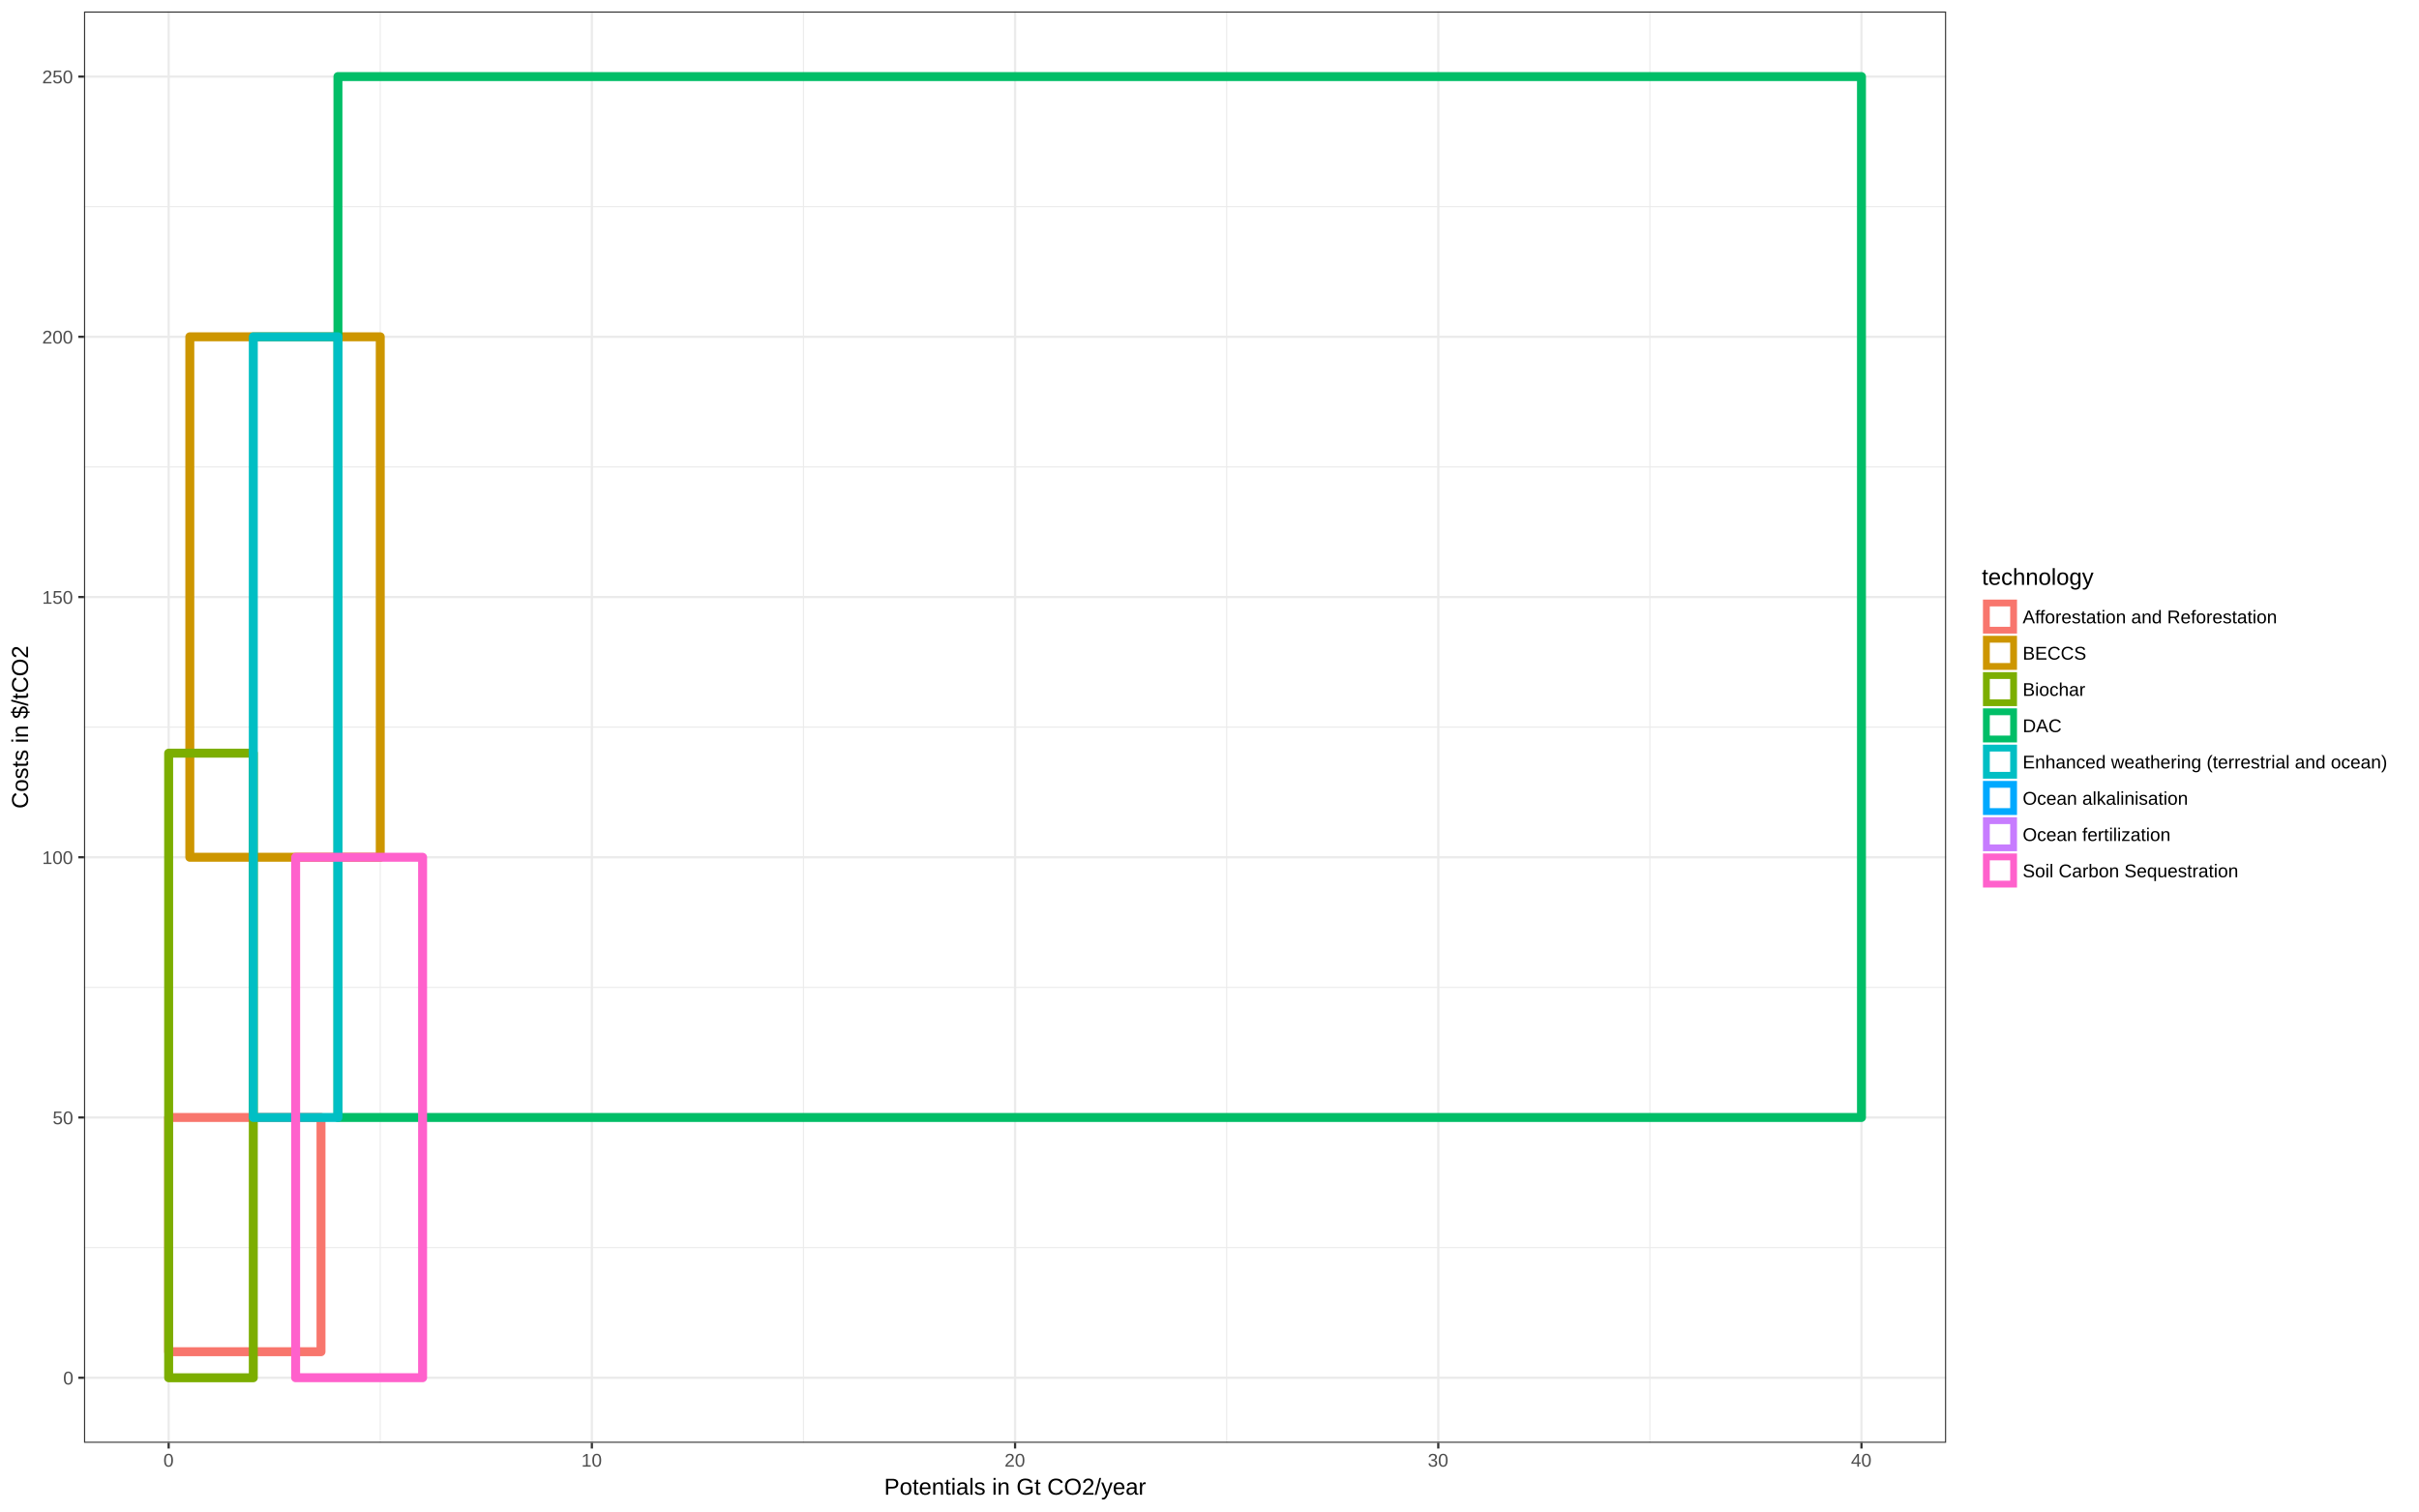
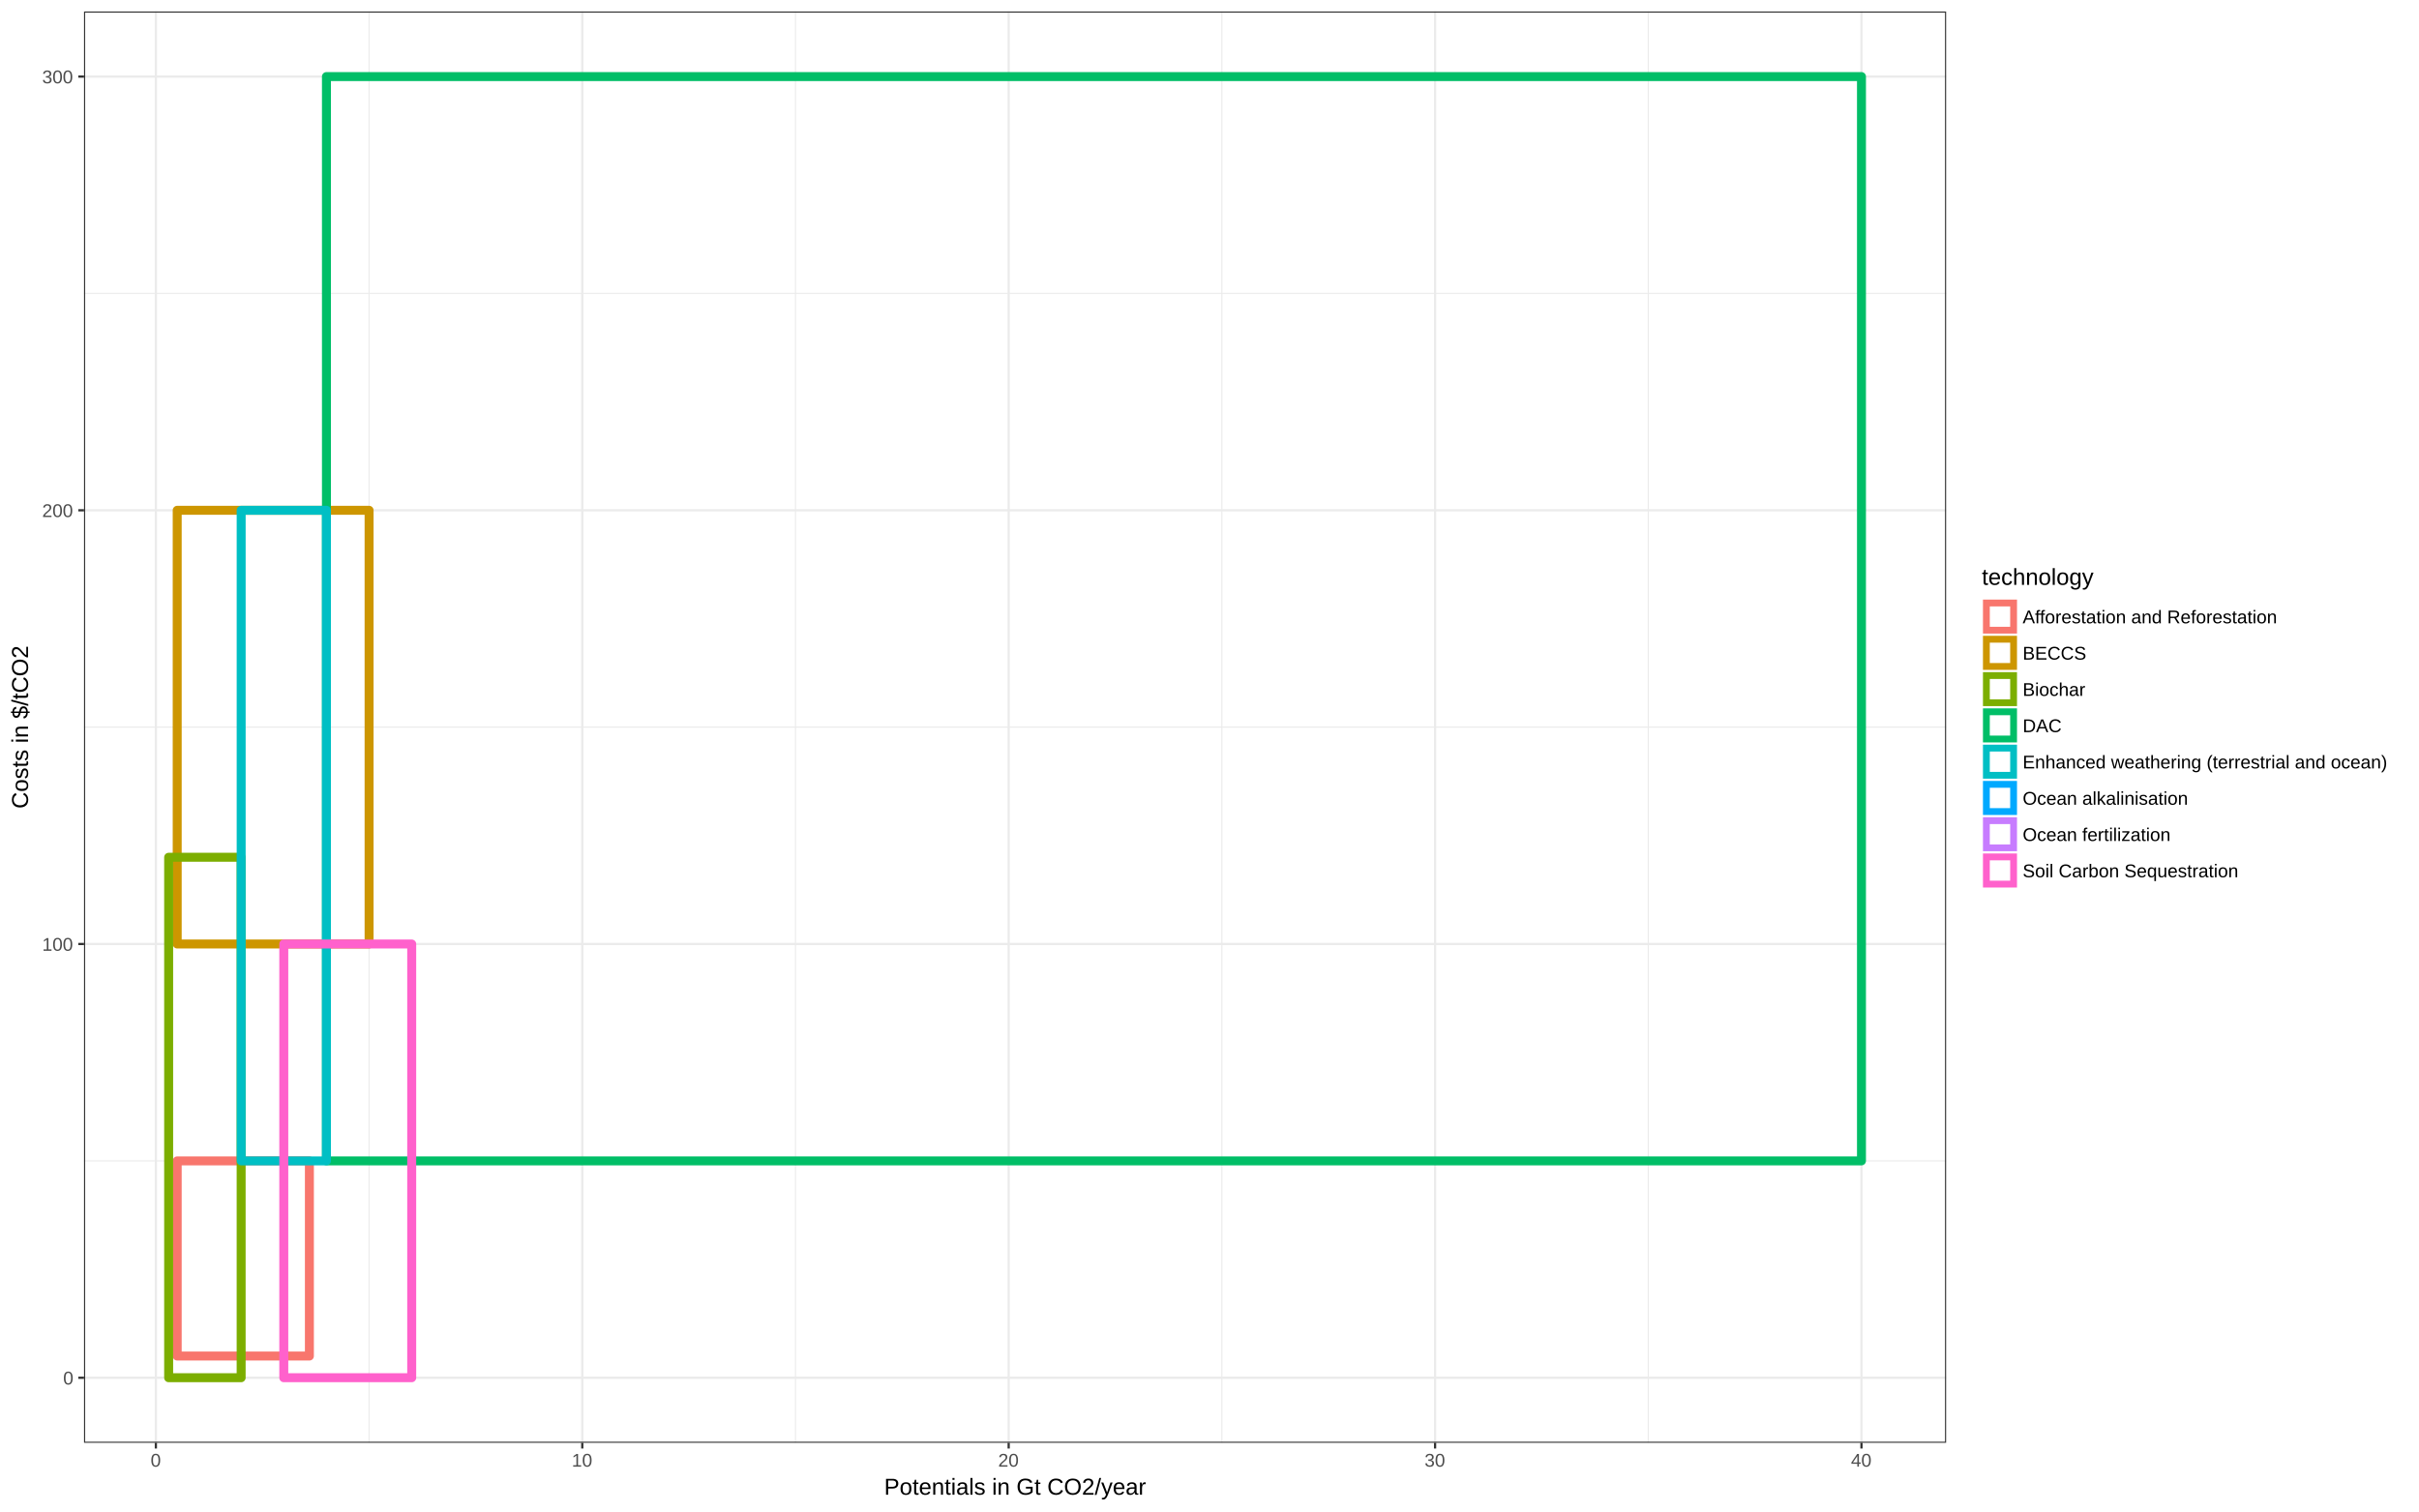
<svg xmlns="http://www.w3.org/2000/svg" viewBox="0 0 1152.00 720.00">
  <defs>
    <style type="text/css">
    line, polyline, path, rect, circle {
      fill: none;
      stroke: #000000;
      stroke-linecap: round;
      stroke-linejoin: round;
      stroke-miterlimit: 10.00;
    }
  </style>
  </defs>
  <rect width="100%" height="100%" style="stroke: none; fill: #FFFFFF;" />
  <rect x="0.00" y="0.00" width="1152.00" height="720.00" style="stroke-width: 1.07; stroke: #FFFFFF; fill: #FFFFFF;" />
  <defs>
    <clipPath id="cpNDAuMDE1OXw5MjYuNzk4fDY4Ny4yNjZ8NS40Nzk0NQ==">
      <rect x="40.02" y="5.48" width="886.78" height="681.79" />
    </clipPath>
  </defs>
  <rect x="40.02" y="5.48" width="886.78" height="681.79" style="stroke-width: 1.07; stroke: none; fill: #FFFFFF;" clip-path="url(#cpNDAuMDE1OXw5MjYuNzk4fDY4Ny4yNjZ8NS40Nzk0NQ==)" />
-   <polyline points="40.02,594.29 926.80,594.29 " style="stroke-width: 0.53; stroke: #EBEBEB; stroke-linecap: butt;" clip-path="url(#cpNDAuMDE1OXw5MjYuNzk4fDY4Ny4yNjZ8NS40Nzk0NQ==)" />
-   <polyline points="40.02,470.33 926.80,470.33 " style="stroke-width: 0.53; stroke: #EBEBEB; stroke-linecap: butt;" clip-path="url(#cpNDAuMDE1OXw5MjYuNzk4fDY4Ny4yNjZ8NS40Nzk0NQ==)" />
+   <polyline points="40.02,552.97 926.80,552.97 " style="stroke-width: 0.53; stroke: #EBEBEB; stroke-linecap: butt;" clip-path="url(#cpNDAuMDE1OXw5MjYuNzk4fDY4Ny4yNjZ8NS40Nzk0NQ==)" />
  <polyline points="40.02,346.37 926.80,346.37 " style="stroke-width: 0.53; stroke: #EBEBEB; stroke-linecap: butt;" clip-path="url(#cpNDAuMDE1OXw5MjYuNzk4fDY4Ny4yNjZ8NS40Nzk0NQ==)" />
-   <polyline points="40.02,222.41 926.80,222.41 " style="stroke-width: 0.53; stroke: #EBEBEB; stroke-linecap: butt;" clip-path="url(#cpNDAuMDE1OXw5MjYuNzk4fDY4Ny4yNjZ8NS40Nzk0NQ==)" />
-   <polyline points="40.02,98.45 926.80,98.45 " style="stroke-width: 0.53; stroke: #EBEBEB; stroke-linecap: butt;" clip-path="url(#cpNDAuMDE1OXw5MjYuNzk4fDY4Ny4yNjZ8NS40Nzk0NQ==)" />
-   <polyline points="181.09,687.27 181.09,5.48 " style="stroke-width: 0.53; stroke: #EBEBEB; stroke-linecap: butt;" clip-path="url(#cpNDAuMDE1OXw5MjYuNzk4fDY4Ny4yNjZ8NS40Nzk0NQ==)" />
-   <polyline points="382.64,687.27 382.64,5.48 " style="stroke-width: 0.53; stroke: #EBEBEB; stroke-linecap: butt;" clip-path="url(#cpNDAuMDE1OXw5MjYuNzk4fDY4Ny4yNjZ8NS40Nzk0NQ==)" />
-   <polyline points="584.18,687.27 584.18,5.48 " style="stroke-width: 0.53; stroke: #EBEBEB; stroke-linecap: butt;" clip-path="url(#cpNDAuMDE1OXw5MjYuNzk4fDY4Ny4yNjZ8NS40Nzk0NQ==)" />
-   <polyline points="785.72,687.27 785.72,5.48 " style="stroke-width: 0.53; stroke: #EBEBEB; stroke-linecap: butt;" clip-path="url(#cpNDAuMDE1OXw5MjYuNzk4fDY4Ny4yNjZ8NS40Nzk0NQ==)" />
+   <polyline points="40.02,139.77 926.80,139.77 " style="stroke-width: 0.53; stroke: #EBEBEB; stroke-linecap: butt;" clip-path="url(#cpNDAuMDE1OXw5MjYuNzk4fDY4Ny4yNjZ8NS40Nzk0NQ==)" />
+   <polyline points="175.76,687.27 175.76,5.48 " style="stroke-width: 0.53; stroke: #EBEBEB; stroke-linecap: butt;" clip-path="url(#cpNDAuMDE1OXw5MjYuNzk4fDY4Ny4yNjZ8NS40Nzk0NQ==)" />
+   <polyline points="378.83,687.27 378.83,5.48 " style="stroke-width: 0.53; stroke: #EBEBEB; stroke-linecap: butt;" clip-path="url(#cpNDAuMDE1OXw5MjYuNzk4fDY4Ny4yNjZ8NS40Nzk0NQ==)" />
+   <polyline points="581.89,687.27 581.89,5.48 " style="stroke-width: 0.53; stroke: #EBEBEB; stroke-linecap: butt;" clip-path="url(#cpNDAuMDE1OXw5MjYuNzk4fDY4Ny4yNjZ8NS40Nzk0NQ==)" />
+   <polyline points="784.96,687.27 784.96,5.48 " style="stroke-width: 0.53; stroke: #EBEBEB; stroke-linecap: butt;" clip-path="url(#cpNDAuMDE1OXw5MjYuNzk4fDY4Ny4yNjZ8NS40Nzk0NQ==)" />
  <polyline points="40.02,656.28 926.80,656.28 " style="stroke-width: 1.07; stroke: #EBEBEB; stroke-linecap: butt;" clip-path="url(#cpNDAuMDE1OXw5MjYuNzk4fDY4Ny4yNjZ8NS40Nzk0NQ==)" />
-   <polyline points="40.02,532.31 926.80,532.31 " style="stroke-width: 1.07; stroke: #EBEBEB; stroke-linecap: butt;" clip-path="url(#cpNDAuMDE1OXw5MjYuNzk4fDY4Ny4yNjZ8NS40Nzk0NQ==)" />
-   <polyline points="40.02,408.35 926.80,408.35 " style="stroke-width: 1.07; stroke: #EBEBEB; stroke-linecap: butt;" clip-path="url(#cpNDAuMDE1OXw5MjYuNzk4fDY4Ny4yNjZ8NS40Nzk0NQ==)" />
-   <polyline points="40.02,284.39 926.80,284.39 " style="stroke-width: 1.07; stroke: #EBEBEB; stroke-linecap: butt;" clip-path="url(#cpNDAuMDE1OXw5MjYuNzk4fDY4Ny4yNjZ8NS40Nzk0NQ==)" />
-   <polyline points="40.02,160.43 926.80,160.43 " style="stroke-width: 1.07; stroke: #EBEBEB; stroke-linecap: butt;" clip-path="url(#cpNDAuMDE1OXw5MjYuNzk4fDY4Ny4yNjZ8NS40Nzk0NQ==)" />
+   <polyline points="40.02,449.67 926.80,449.67 " style="stroke-width: 1.07; stroke: #EBEBEB; stroke-linecap: butt;" clip-path="url(#cpNDAuMDE1OXw5MjYuNzk4fDY4Ny4yNjZ8NS40Nzk0NQ==)" />
+   <polyline points="40.02,243.07 926.80,243.07 " style="stroke-width: 1.07; stroke: #EBEBEB; stroke-linecap: butt;" clip-path="url(#cpNDAuMDE1OXw5MjYuNzk4fDY4Ny4yNjZ8NS40Nzk0NQ==)" />
  <polyline points="40.02,36.47 926.80,36.47 " style="stroke-width: 1.07; stroke: #EBEBEB; stroke-linecap: butt;" clip-path="url(#cpNDAuMDE1OXw5MjYuNzk4fDY4Ny4yNjZ8NS40Nzk0NQ==)" />
-   <polyline points="80.32,687.27 80.32,5.48 " style="stroke-width: 1.07; stroke: #EBEBEB; stroke-linecap: butt;" clip-path="url(#cpNDAuMDE1OXw5MjYuNzk4fDY4Ny4yNjZ8NS40Nzk0NQ==)" />
-   <polyline points="281.87,687.27 281.87,5.48 " style="stroke-width: 1.07; stroke: #EBEBEB; stroke-linecap: butt;" clip-path="url(#cpNDAuMDE1OXw5MjYuNzk4fDY4Ny4yNjZ8NS40Nzk0NQ==)" />
-   <polyline points="483.41,687.27 483.41,5.48 " style="stroke-width: 1.07; stroke: #EBEBEB; stroke-linecap: butt;" clip-path="url(#cpNDAuMDE1OXw5MjYuNzk4fDY4Ny4yNjZ8NS40Nzk0NQ==)" />
-   <polyline points="684.95,687.27 684.95,5.48 " style="stroke-width: 1.07; stroke: #EBEBEB; stroke-linecap: butt;" clip-path="url(#cpNDAuMDE1OXw5MjYuNzk4fDY4Ny4yNjZ8NS40Nzk0NQ==)" />
+   <polyline points="74.23,687.27 74.23,5.48 " style="stroke-width: 1.07; stroke: #EBEBEB; stroke-linecap: butt;" clip-path="url(#cpNDAuMDE1OXw5MjYuNzk4fDY4Ny4yNjZ8NS40Nzk0NQ==)" />
+   <polyline points="277.30,687.27 277.30,5.48 " style="stroke-width: 1.07; stroke: #EBEBEB; stroke-linecap: butt;" clip-path="url(#cpNDAuMDE1OXw5MjYuNzk4fDY4Ny4yNjZ8NS40Nzk0NQ==)" />
+   <polyline points="480.36,687.27 480.36,5.48 " style="stroke-width: 1.07; stroke: #EBEBEB; stroke-linecap: butt;" clip-path="url(#cpNDAuMDE1OXw5MjYuNzk4fDY4Ny4yNjZ8NS40Nzk0NQ==)" />
+   <polyline points="683.43,687.27 683.43,5.48 " style="stroke-width: 1.07; stroke: #EBEBEB; stroke-linecap: butt;" clip-path="url(#cpNDAuMDE1OXw5MjYuNzk4fDY4Ny4yNjZ8NS40Nzk0NQ==)" />
  <polyline points="886.49,687.27 886.49,5.48 " style="stroke-width: 1.07; stroke: #EBEBEB; stroke-linecap: butt;" clip-path="url(#cpNDAuMDE1OXw5MjYuNzk4fDY4Ny4yNjZ8NS40Nzk0NQ==)" />
-   <rect x="80.32" y="532.31" width="72.55" height="111.57" style="stroke-width: 4.27; stroke: #F8766D; stroke-linecap: butt;" clip-path="url(#cpNDAuMDE1OXw5MjYuNzk4fDY4Ny4yNjZ8NS40Nzk0NQ==)" />
-   <rect x="90.40" y="160.43" width="90.69" height="247.92" style="stroke-width: 4.27; stroke: #CD9600; stroke-linecap: butt;" clip-path="url(#cpNDAuMDE1OXw5MjYuNzk4fDY4Ny4yNjZ8NS40Nzk0NQ==)" />
-   <rect x="80.32" y="358.77" width="40.31" height="297.51" style="stroke-width: 4.27; stroke: #7CAE00; stroke-linecap: butt;" clip-path="url(#cpNDAuMDE1OXw5MjYuNzk4fDY4Ny4yNjZ8NS40Nzk0NQ==)" />
-   <rect x="160.94" y="36.47" width="725.55" height="495.84" style="stroke-width: 4.27; stroke: #00BE67; stroke-linecap: butt;" clip-path="url(#cpNDAuMDE1OXw5MjYuNzk4fDY4Ny4yNjZ8NS40Nzk0NQ==)" />
-   <rect x="120.63" y="160.43" width="40.31" height="371.88" style="stroke-width: 4.27; stroke: #00BFC4; stroke-linecap: butt;" clip-path="url(#cpNDAuMDE1OXw5MjYuNzk4fDY4Ny4yNjZ8NS40Nzk0NQ==)" />
-   <rect x="140.79" y="408.35" width="60.46" height="247.92" style="stroke-width: 4.27; stroke: #FF61CC; stroke-linecap: butt;" clip-path="url(#cpNDAuMDE1OXw5MjYuNzk4fDY4Ny4yNjZ8NS40Nzk0NQ==)" />
+   <rect x="84.39" y="552.97" width="62.95" height="92.97" style="stroke-width: 4.27; stroke: #F8766D; stroke-linecap: butt;" clip-path="url(#cpNDAuMDE1OXw5MjYuNzk4fDY4Ny4yNjZ8NS40Nzk0NQ==)" />
+   <rect x="84.39" y="243.07" width="91.38" height="206.60" style="stroke-width: 4.27; stroke: #CD9600; stroke-linecap: butt;" clip-path="url(#cpNDAuMDE1OXw5MjYuNzk4fDY4Ny4yNjZ8NS40Nzk0NQ==)" />
+   <rect x="80.32" y="408.35" width="34.52" height="247.92" style="stroke-width: 4.27; stroke: #7CAE00; stroke-linecap: butt;" clip-path="url(#cpNDAuMDE1OXw5MjYuNzk4fDY4Ny4yNjZ8NS40Nzk0NQ==)" />
+   <rect x="155.46" y="36.47" width="731.03" height="516.50" style="stroke-width: 4.27; stroke: #00BE67; stroke-linecap: butt;" clip-path="url(#cpNDAuMDE1OXw5MjYuNzk4fDY4Ny4yNjZ8NS40Nzk0NQ==)" />
+   <rect x="114.85" y="243.07" width="40.61" height="309.90" style="stroke-width: 4.27; stroke: #00BFC4; stroke-linecap: butt;" clip-path="url(#cpNDAuMDE1OXw5MjYuNzk4fDY4Ny4yNjZ8NS40Nzk0NQ==)" />
+   <rect x="135.15" y="449.67" width="60.92" height="206.60" style="stroke-width: 4.27; stroke: #FF61CC; stroke-linecap: butt;" clip-path="url(#cpNDAuMDE1OXw5MjYuNzk4fDY4Ny4yNjZ8NS40Nzk0NQ==)" />
  <rect x="40.02" y="5.48" width="886.78" height="681.79" style="stroke-width: 1.07; stroke: #333333;" clip-path="url(#cpNDAuMDE1OXw5MjYuNzk4fDY4Ny4yNjZ8NS40Nzk0NQ==)" />
  <defs>
    <clipPath id="cpMHwxMTUyfDcyMHww">
      <rect x="0.00" y="0.00" width="1152.00" height="720.00" />
    </clipPath>
  </defs>
  <g clip-path="url(#cpMHwxMTUyfDcyMHww)">
    <text x="30.08" y="659.49" style="font-size: 8.80px; fill: #4D4D4D; font-family: Arial;" textLength="5.01px" lengthAdjust="spacingAndGlyphs">0</text>
  </g>
  <g clip-path="url(#cpMHwxMTUyfDcyMHww)">
-     <text x="25.07" y="535.53" style="font-size: 8.80px; fill: #4D4D4D; font-family: Arial;" textLength="10.01px" lengthAdjust="spacingAndGlyphs">50</text>
+     <text x="20.07" y="452.89" style="font-size: 8.80px; fill: #4D4D4D; font-family: Arial;" textLength="15.02px" lengthAdjust="spacingAndGlyphs">100</text>
  </g>
  <g clip-path="url(#cpMHwxMTUyfDcyMHww)">
-     <text x="20.07" y="411.57" style="font-size: 8.80px; fill: #4D4D4D; font-family: Arial;" textLength="15.02px" lengthAdjust="spacingAndGlyphs">100</text>
+     <text x="20.07" y="246.29" style="font-size: 8.80px; fill: #4D4D4D; font-family: Arial;" textLength="15.02px" lengthAdjust="spacingAndGlyphs">200</text>
  </g>
  <g clip-path="url(#cpMHwxMTUyfDcyMHww)">
-     <text x="20.07" y="287.61" style="font-size: 8.80px; fill: #4D4D4D; font-family: Arial;" textLength="15.02px" lengthAdjust="spacingAndGlyphs">150</text>
+     <text x="20.07" y="39.69" style="font-size: 8.80px; fill: #4D4D4D; font-family: Arial;" textLength="15.02px" lengthAdjust="spacingAndGlyphs">300</text>
+   </g>
+   <polyline points="37.28,656.28 40.02,656.28 " style="stroke-width: 1.07; stroke: #333333; stroke-linecap: butt;" clip-path="url(#cpMHwxMTUyfDcyMHww)" />
+   <polyline points="37.28,449.67 40.02,449.67 " style="stroke-width: 1.07; stroke: #333333; stroke-linecap: butt;" clip-path="url(#cpMHwxMTUyfDcyMHww)" />
+   <polyline points="37.28,243.07 40.02,243.07 " style="stroke-width: 1.07; stroke: #333333; stroke-linecap: butt;" clip-path="url(#cpMHwxMTUyfDcyMHww)" />
+   <polyline points="37.28,36.47 40.02,36.47 " style="stroke-width: 1.07; stroke: #333333; stroke-linecap: butt;" clip-path="url(#cpMHwxMTUyfDcyMHww)" />
+   <polyline points="74.23,690.01 74.23,687.27 " style="stroke-width: 1.07; stroke: #333333; stroke-linecap: butt;" clip-path="url(#cpMHwxMTUyfDcyMHww)" />
+   <polyline points="277.30,690.01 277.30,687.27 " style="stroke-width: 1.07; stroke: #333333; stroke-linecap: butt;" clip-path="url(#cpMHwxMTUyfDcyMHww)" />
+   <polyline points="480.36,690.01 480.36,687.27 " style="stroke-width: 1.07; stroke: #333333; stroke-linecap: butt;" clip-path="url(#cpMHwxMTUyfDcyMHww)" />
+   <polyline points="683.43,690.01 683.43,687.27 " style="stroke-width: 1.07; stroke: #333333; stroke-linecap: butt;" clip-path="url(#cpMHwxMTUyfDcyMHww)" />
+   <polyline points="886.49,690.01 886.49,687.27 " style="stroke-width: 1.07; stroke: #333333; stroke-linecap: butt;" clip-path="url(#cpMHwxMTUyfDcyMHww)" />
+   <g clip-path="url(#cpMHwxMTUyfDcyMHww)">
+     <text x="71.73" y="698.63" style="font-size: 8.80px; fill: #4D4D4D; font-family: Arial;" textLength="5.01px" lengthAdjust="spacingAndGlyphs">0</text>
  </g>
  <g clip-path="url(#cpMHwxMTUyfDcyMHww)">
-     <text x="20.07" y="163.65" style="font-size: 8.80px; fill: #4D4D4D; font-family: Arial;" textLength="15.02px" lengthAdjust="spacingAndGlyphs">200</text>
+     <text x="272.29" y="698.63" style="font-size: 8.80px; fill: #4D4D4D; font-family: Arial;" textLength="10.01px" lengthAdjust="spacingAndGlyphs">10</text>
  </g>
  <g clip-path="url(#cpMHwxMTUyfDcyMHww)">
-     <text x="20.07" y="39.69" style="font-size: 8.80px; fill: #4D4D4D; font-family: Arial;" textLength="15.02px" lengthAdjust="spacingAndGlyphs">250</text>
-   </g>
-   <polyline points="37.28,656.28 40.02,656.28 " style="stroke-width: 1.07; stroke: #333333; stroke-linecap: butt;" clip-path="url(#cpMHwxMTUyfDcyMHww)" />
-   <polyline points="37.28,532.31 40.02,532.31 " style="stroke-width: 1.07; stroke: #333333; stroke-linecap: butt;" clip-path="url(#cpMHwxMTUyfDcyMHww)" />
-   <polyline points="37.28,408.35 40.02,408.35 " style="stroke-width: 1.07; stroke: #333333; stroke-linecap: butt;" clip-path="url(#cpMHwxMTUyfDcyMHww)" />
-   <polyline points="37.28,284.39 40.02,284.39 " style="stroke-width: 1.07; stroke: #333333; stroke-linecap: butt;" clip-path="url(#cpMHwxMTUyfDcyMHww)" />
-   <polyline points="37.28,160.43 40.02,160.43 " style="stroke-width: 1.07; stroke: #333333; stroke-linecap: butt;" clip-path="url(#cpMHwxMTUyfDcyMHww)" />
-   <polyline points="37.28,36.47 40.02,36.47 " style="stroke-width: 1.07; stroke: #333333; stroke-linecap: butt;" clip-path="url(#cpMHwxMTUyfDcyMHww)" />
-   <polyline points="80.32,690.01 80.32,687.27 " style="stroke-width: 1.07; stroke: #333333; stroke-linecap: butt;" clip-path="url(#cpMHwxMTUyfDcyMHww)" />
-   <polyline points="281.87,690.01 281.87,687.27 " style="stroke-width: 1.07; stroke: #333333; stroke-linecap: butt;" clip-path="url(#cpMHwxMTUyfDcyMHww)" />
-   <polyline points="483.41,690.01 483.41,687.27 " style="stroke-width: 1.07; stroke: #333333; stroke-linecap: butt;" clip-path="url(#cpMHwxMTUyfDcyMHww)" />
-   <polyline points="684.95,690.01 684.95,687.27 " style="stroke-width: 1.07; stroke: #333333; stroke-linecap: butt;" clip-path="url(#cpMHwxMTUyfDcyMHww)" />
-   <polyline points="886.49,690.01 886.49,687.27 " style="stroke-width: 1.07; stroke: #333333; stroke-linecap: butt;" clip-path="url(#cpMHwxMTUyfDcyMHww)" />
-   <g clip-path="url(#cpMHwxMTUyfDcyMHww)">
-     <text x="77.82" y="698.63" style="font-size: 8.80px; fill: #4D4D4D; font-family: Arial;" textLength="5.01px" lengthAdjust="spacingAndGlyphs">0</text>
+     <text x="475.36" y="698.63" style="font-size: 8.80px; fill: #4D4D4D; font-family: Arial;" textLength="10.01px" lengthAdjust="spacingAndGlyphs">20</text>
  </g>
  <g clip-path="url(#cpMHwxMTUyfDcyMHww)">
-     <text x="276.86" y="698.63" style="font-size: 8.80px; fill: #4D4D4D; font-family: Arial;" textLength="10.01px" lengthAdjust="spacingAndGlyphs">10</text>
-   </g>
-   <g clip-path="url(#cpMHwxMTUyfDcyMHww)">
-     <text x="478.40" y="698.63" style="font-size: 8.80px; fill: #4D4D4D; font-family: Arial;" textLength="10.01px" lengthAdjust="spacingAndGlyphs">20</text>
-   </g>
-   <g clip-path="url(#cpMHwxMTUyfDcyMHww)">
-     <text x="679.94" y="698.63" style="font-size: 8.80px; fill: #4D4D4D; font-family: Arial;" textLength="10.01px" lengthAdjust="spacingAndGlyphs">30</text>
+     <text x="678.42" y="698.63" style="font-size: 8.80px; fill: #4D4D4D; font-family: Arial;" textLength="10.01px" lengthAdjust="spacingAndGlyphs">30</text>
  </g>
  <g clip-path="url(#cpMHwxMTUyfDcyMHww)">
    <text x="881.48" y="698.63" style="font-size: 8.80px; fill: #4D4D4D; font-family: Arial;" textLength="10.01px" lengthAdjust="spacingAndGlyphs">40</text>
  </g>
  <g clip-path="url(#cpMHwxMTUyfDcyMHww)">
    <text x="421.05" y="711.99" style="font-size: 11.00px; font-family: Arial;" textLength="124.72px" lengthAdjust="spacingAndGlyphs">Potentials in Gt CO2/year</text>
  </g>
  <g clip-path="url(#cpMHwxMTUyfDcyMHww)">
    <text transform="translate(13.35,385.19) rotate(-90)" style="font-size: 11.00px; font-family: Arial;" textLength="77.64px" lengthAdjust="spacingAndGlyphs">Costs in $/tCO2</text>
  </g>
  <rect x="938.14" y="263.78" width="208.38" height="165.19" style="stroke-width: 1.07; stroke: none; fill: #FFFFFF;" clip-path="url(#cpMHwxMTUyfDcyMHww)" />
  <g clip-path="url(#cpMHwxMTUyfDcyMHww)">
    <text x="943.81" y="278.59" style="font-size: 11.00px; font-family: Arial;" textLength="53.21px" lengthAdjust="spacingAndGlyphs">technology</text>
  </g>
  <rect x="943.81" y="285.06" width="17.28" height="17.28" style="stroke-width: 1.07; stroke: none; fill: #FFFFFF;" clip-path="url(#cpMHwxMTUyfDcyMHww)" />
  <rect x="945.97" y="287.22" width="12.96" height="12.96" style="stroke-width: 3.25; stroke: #F8766D; stroke-linejoin: miter;" clip-path="url(#cpMHwxMTUyfDcyMHww)" />
  <rect x="943.81" y="302.34" width="17.28" height="17.28" style="stroke-width: 1.07; stroke: none; fill: #FFFFFF;" clip-path="url(#cpMHwxMTUyfDcyMHww)" />
  <rect x="945.97" y="304.50" width="12.96" height="12.96" style="stroke-width: 3.25; stroke: #CD9600; stroke-linejoin: miter;" clip-path="url(#cpMHwxMTUyfDcyMHww)" />
  <rect x="943.81" y="319.62" width="17.28" height="17.28" style="stroke-width: 1.07; stroke: none; fill: #FFFFFF;" clip-path="url(#cpMHwxMTUyfDcyMHww)" />
  <rect x="945.97" y="321.78" width="12.96" height="12.96" style="stroke-width: 3.25; stroke: #7CAE00; stroke-linejoin: miter;" clip-path="url(#cpMHwxMTUyfDcyMHww)" />
  <rect x="943.81" y="336.90" width="17.28" height="17.28" style="stroke-width: 1.07; stroke: none; fill: #FFFFFF;" clip-path="url(#cpMHwxMTUyfDcyMHww)" />
  <rect x="945.97" y="339.06" width="12.96" height="12.96" style="stroke-width: 3.25; stroke: #00BE67; stroke-linejoin: miter;" clip-path="url(#cpMHwxMTUyfDcyMHww)" />
  <rect x="943.81" y="354.18" width="17.28" height="17.28" style="stroke-width: 1.07; stroke: none; fill: #FFFFFF;" clip-path="url(#cpMHwxMTUyfDcyMHww)" />
  <rect x="945.97" y="356.34" width="12.96" height="12.96" style="stroke-width: 3.25; stroke: #00BFC4; stroke-linejoin: miter;" clip-path="url(#cpMHwxMTUyfDcyMHww)" />
  <rect x="943.81" y="371.46" width="17.28" height="17.28" style="stroke-width: 1.07; stroke: none; fill: #FFFFFF;" clip-path="url(#cpMHwxMTUyfDcyMHww)" />
  <rect x="945.97" y="373.62" width="12.96" height="12.96" style="stroke-width: 3.25; stroke: #00A9FF; stroke-linejoin: miter;" clip-path="url(#cpMHwxMTUyfDcyMHww)" />
  <rect x="943.81" y="388.74" width="17.28" height="17.28" style="stroke-width: 1.07; stroke: none; fill: #FFFFFF;" clip-path="url(#cpMHwxMTUyfDcyMHww)" />
  <rect x="945.97" y="390.90" width="12.96" height="12.96" style="stroke-width: 3.25; stroke: #C77CFF; stroke-linejoin: miter;" clip-path="url(#cpMHwxMTUyfDcyMHww)" />
  <rect x="943.81" y="406.02" width="17.28" height="17.28" style="stroke-width: 1.07; stroke: none; fill: #FFFFFF;" clip-path="url(#cpMHwxMTUyfDcyMHww)" />
  <rect x="945.97" y="408.18" width="12.96" height="12.96" style="stroke-width: 3.25; stroke: #FF61CC; stroke-linejoin: miter;" clip-path="url(#cpMHwxMTUyfDcyMHww)" />
  <g clip-path="url(#cpMHwxMTUyfDcyMHww)">
    <text x="963.25" y="296.92" style="font-size: 8.80px; font-family: Arial;" textLength="124.08px" lengthAdjust="spacingAndGlyphs">Afforestation and Reforestation</text>
  </g>
  <g clip-path="url(#cpMHwxMTUyfDcyMHww)">
    <text x="963.25" y="314.20" style="font-size: 8.80px; font-family: Arial;" textLength="31.01px" lengthAdjust="spacingAndGlyphs">BECCS</text>
  </g>
  <g clip-path="url(#cpMHwxMTUyfDcyMHww)">
    <text x="963.25" y="331.48" style="font-size: 8.80px; font-family: Arial;" textLength="30.52px" lengthAdjust="spacingAndGlyphs">Biochar</text>
  </g>
  <g clip-path="url(#cpMHwxMTUyfDcyMHww)">
    <text x="963.25" y="348.76" style="font-size: 8.80px; font-family: Arial;" textLength="19.00px" lengthAdjust="spacingAndGlyphs">DAC</text>
  </g>
  <g clip-path="url(#cpMHwxMTUyfDcyMHww)">
    <text x="963.25" y="366.04" style="font-size: 8.80px; font-family: Arial;" textLength="177.60px" lengthAdjust="spacingAndGlyphs">Enhanced weathering (terrestrial and ocean)</text>
  </g>
  <g clip-path="url(#cpMHwxMTUyfDcyMHww)">
    <text x="963.25" y="383.32" style="font-size: 8.80px; font-family: Arial;" textLength="80.55px" lengthAdjust="spacingAndGlyphs">Ocean alkalinisation</text>
  </g>
  <g clip-path="url(#cpMHwxMTUyfDcyMHww)">
    <text x="963.25" y="400.60" style="font-size: 8.80px; font-family: Arial;" textLength="72.04px" lengthAdjust="spacingAndGlyphs">Ocean fertilization</text>
  </g>
  <g clip-path="url(#cpMHwxMTUyfDcyMHww)">
    <text x="963.25" y="417.88" style="font-size: 8.80px; font-family: Arial;" textLength="105.06px" lengthAdjust="spacingAndGlyphs">Soil Carbon Sequestration</text>
  </g>
</svg>
